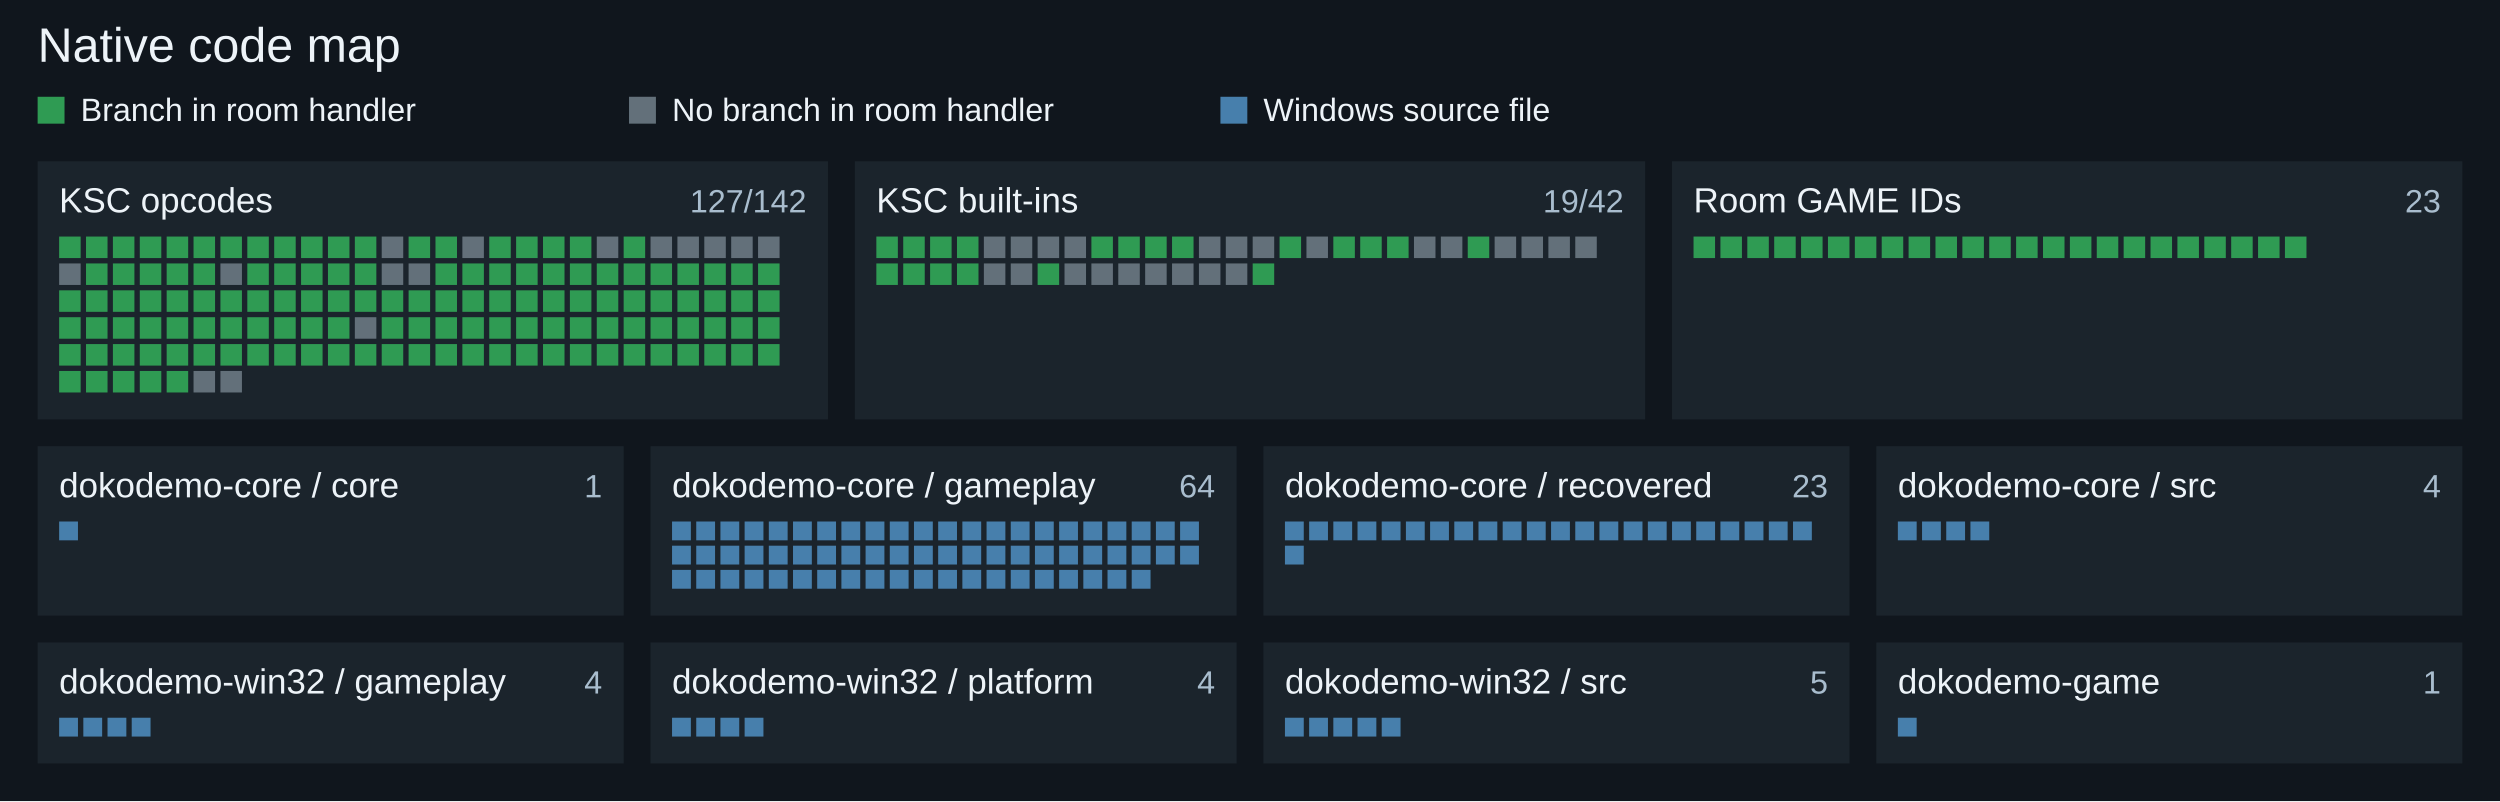
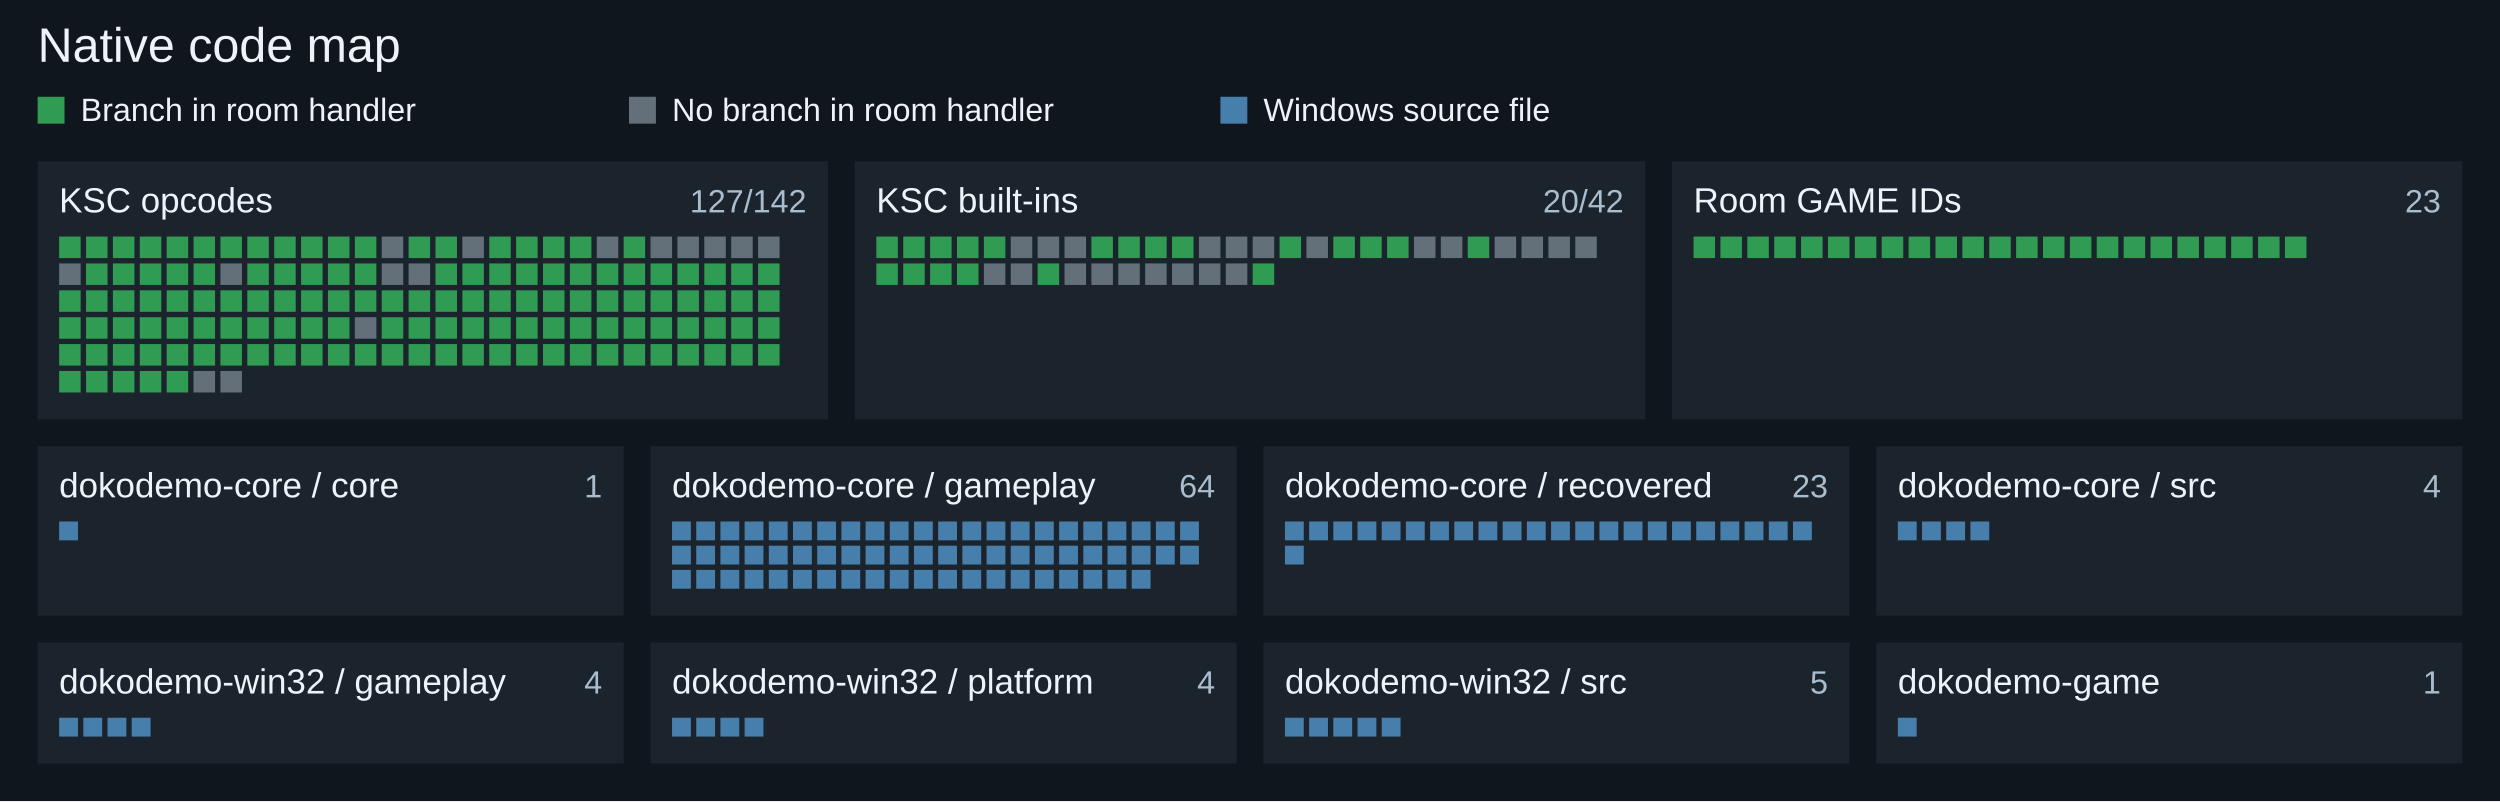
<svg xmlns="http://www.w3.org/2000/svg" width="930" height="298" viewBox="0 0 930 298" role="img" aria-label="Native code map. Each square represents a dispatch ID or Windows source file.">
  <rect x="0" y="0" width="930" height="298" fill="#10161d" />
  <g font-family="Segoe UI, Arial, sans-serif">
    <text x="14" y="23" font-size="18" fill="#edf3f8">Native code map</text>
    <rect x="14" y="36" width="10" height="10" fill="#2f9b53" />
    <text x="30" y="45" font-size="12" fill="#edf3f8">Branch in room handler</text>
    <rect x="234" y="36" width="10" height="10" fill="#63707a" />
    <text x="250" y="45" font-size="12" fill="#edf3f8">No branch in room handler</text>
    <rect x="454" y="36" width="10" height="10" fill="#477fac" />
    <text x="470" y="45" font-size="12" fill="#edf3f8">Windows source file</text>
    <rect x="14" y="60" width="294" height="96" fill="#1b242c" />
    <text x="22" y="79" font-size="13" fill="#edf3f8">KSC opcodes</text>
    <text x="300" y="79" font-size="12" fill="#a9bdce" text-anchor="end">127/142</text>
    <rect x="22" y="88" width="8" height="8" fill="#2f9b53" />
    <rect x="32" y="88" width="8" height="8" fill="#2f9b53" />
    <rect x="42" y="88" width="8" height="8" fill="#2f9b53" />
    <rect x="52" y="88" width="8" height="8" fill="#2f9b53" />
    <rect x="62" y="88" width="8" height="8" fill="#2f9b53" />
    <rect x="72" y="88" width="8" height="8" fill="#2f9b53" />
    <rect x="82" y="88" width="8" height="8" fill="#2f9b53" />
    <rect x="92" y="88" width="8" height="8" fill="#2f9b53" />
    <rect x="102" y="88" width="8" height="8" fill="#2f9b53" />
    <rect x="112" y="88" width="8" height="8" fill="#2f9b53" />
    <rect x="122" y="88" width="8" height="8" fill="#2f9b53" />
    <rect x="132" y="88" width="8" height="8" fill="#2f9b53" />
    <rect x="142" y="88" width="8" height="8" fill="#63707a" />
    <rect x="152" y="88" width="8" height="8" fill="#2f9b53" />
    <rect x="162" y="88" width="8" height="8" fill="#2f9b53" />
    <rect x="172" y="88" width="8" height="8" fill="#63707a" />
    <rect x="182" y="88" width="8" height="8" fill="#2f9b53" />
    <rect x="192" y="88" width="8" height="8" fill="#2f9b53" />
    <rect x="202" y="88" width="8" height="8" fill="#2f9b53" />
    <rect x="212" y="88" width="8" height="8" fill="#2f9b53" />
    <rect x="222" y="88" width="8" height="8" fill="#63707a" />
    <rect x="232" y="88" width="8" height="8" fill="#2f9b53" />
    <rect x="242" y="88" width="8" height="8" fill="#63707a" />
    <rect x="252" y="88" width="8" height="8" fill="#63707a" />
    <rect x="262" y="88" width="8" height="8" fill="#63707a" />
    <rect x="272" y="88" width="8" height="8" fill="#63707a" />
    <rect x="282" y="88" width="8" height="8" fill="#63707a" />
    <rect x="22" y="98" width="8" height="8" fill="#63707a" />
    <rect x="32" y="98" width="8" height="8" fill="#2f9b53" />
    <rect x="42" y="98" width="8" height="8" fill="#2f9b53" />
    <rect x="52" y="98" width="8" height="8" fill="#2f9b53" />
    <rect x="62" y="98" width="8" height="8" fill="#2f9b53" />
    <rect x="72" y="98" width="8" height="8" fill="#2f9b53" />
    <rect x="82" y="98" width="8" height="8" fill="#63707a" />
    <rect x="92" y="98" width="8" height="8" fill="#2f9b53" />
    <rect x="102" y="98" width="8" height="8" fill="#2f9b53" />
    <rect x="112" y="98" width="8" height="8" fill="#2f9b53" />
    <rect x="122" y="98" width="8" height="8" fill="#2f9b53" />
    <rect x="132" y="98" width="8" height="8" fill="#2f9b53" />
    <rect x="142" y="98" width="8" height="8" fill="#63707a" />
    <rect x="152" y="98" width="8" height="8" fill="#63707a" />
    <rect x="162" y="98" width="8" height="8" fill="#2f9b53" />
    <rect x="172" y="98" width="8" height="8" fill="#2f9b53" />
    <rect x="182" y="98" width="8" height="8" fill="#2f9b53" />
    <rect x="192" y="98" width="8" height="8" fill="#2f9b53" />
    <rect x="202" y="98" width="8" height="8" fill="#2f9b53" />
    <rect x="212" y="98" width="8" height="8" fill="#2f9b53" />
    <rect x="222" y="98" width="8" height="8" fill="#2f9b53" />
    <rect x="232" y="98" width="8" height="8" fill="#2f9b53" />
    <rect x="242" y="98" width="8" height="8" fill="#2f9b53" />
    <rect x="252" y="98" width="8" height="8" fill="#2f9b53" />
    <rect x="262" y="98" width="8" height="8" fill="#2f9b53" />
    <rect x="272" y="98" width="8" height="8" fill="#2f9b53" />
    <rect x="282" y="98" width="8" height="8" fill="#2f9b53" />
    <rect x="22" y="108" width="8" height="8" fill="#2f9b53" />
    <rect x="32" y="108" width="8" height="8" fill="#2f9b53" />
    <rect x="42" y="108" width="8" height="8" fill="#2f9b53" />
    <rect x="52" y="108" width="8" height="8" fill="#2f9b53" />
    <rect x="62" y="108" width="8" height="8" fill="#2f9b53" />
    <rect x="72" y="108" width="8" height="8" fill="#2f9b53" />
    <rect x="82" y="108" width="8" height="8" fill="#2f9b53" />
    <rect x="92" y="108" width="8" height="8" fill="#2f9b53" />
    <rect x="102" y="108" width="8" height="8" fill="#2f9b53" />
    <rect x="112" y="108" width="8" height="8" fill="#2f9b53" />
    <rect x="122" y="108" width="8" height="8" fill="#2f9b53" />
    <rect x="132" y="108" width="8" height="8" fill="#2f9b53" />
    <rect x="142" y="108" width="8" height="8" fill="#2f9b53" />
    <rect x="152" y="108" width="8" height="8" fill="#2f9b53" />
    <rect x="162" y="108" width="8" height="8" fill="#2f9b53" />
    <rect x="172" y="108" width="8" height="8" fill="#2f9b53" />
    <rect x="182" y="108" width="8" height="8" fill="#2f9b53" />
    <rect x="192" y="108" width="8" height="8" fill="#2f9b53" />
    <rect x="202" y="108" width="8" height="8" fill="#2f9b53" />
    <rect x="212" y="108" width="8" height="8" fill="#2f9b53" />
    <rect x="222" y="108" width="8" height="8" fill="#2f9b53" />
    <rect x="232" y="108" width="8" height="8" fill="#2f9b53" />
    <rect x="242" y="108" width="8" height="8" fill="#2f9b53" />
    <rect x="252" y="108" width="8" height="8" fill="#2f9b53" />
    <rect x="262" y="108" width="8" height="8" fill="#2f9b53" />
    <rect x="272" y="108" width="8" height="8" fill="#2f9b53" />
    <rect x="282" y="108" width="8" height="8" fill="#2f9b53" />
    <rect x="22" y="118" width="8" height="8" fill="#2f9b53" />
    <rect x="32" y="118" width="8" height="8" fill="#2f9b53" />
    <rect x="42" y="118" width="8" height="8" fill="#2f9b53" />
    <rect x="52" y="118" width="8" height="8" fill="#2f9b53" />
    <rect x="62" y="118" width="8" height="8" fill="#2f9b53" />
    <rect x="72" y="118" width="8" height="8" fill="#2f9b53" />
    <rect x="82" y="118" width="8" height="8" fill="#2f9b53" />
    <rect x="92" y="118" width="8" height="8" fill="#2f9b53" />
    <rect x="102" y="118" width="8" height="8" fill="#2f9b53" />
    <rect x="112" y="118" width="8" height="8" fill="#2f9b53" />
    <rect x="122" y="118" width="8" height="8" fill="#2f9b53" />
    <rect x="132" y="118" width="8" height="8" fill="#63707a" />
    <rect x="142" y="118" width="8" height="8" fill="#2f9b53" />
    <rect x="152" y="118" width="8" height="8" fill="#2f9b53" />
    <rect x="162" y="118" width="8" height="8" fill="#2f9b53" />
    <rect x="172" y="118" width="8" height="8" fill="#2f9b53" />
    <rect x="182" y="118" width="8" height="8" fill="#2f9b53" />
    <rect x="192" y="118" width="8" height="8" fill="#2f9b53" />
    <rect x="202" y="118" width="8" height="8" fill="#2f9b53" />
    <rect x="212" y="118" width="8" height="8" fill="#2f9b53" />
    <rect x="222" y="118" width="8" height="8" fill="#2f9b53" />
    <rect x="232" y="118" width="8" height="8" fill="#2f9b53" />
    <rect x="242" y="118" width="8" height="8" fill="#2f9b53" />
    <rect x="252" y="118" width="8" height="8" fill="#2f9b53" />
    <rect x="262" y="118" width="8" height="8" fill="#2f9b53" />
    <rect x="272" y="118" width="8" height="8" fill="#2f9b53" />
    <rect x="282" y="118" width="8" height="8" fill="#2f9b53" />
    <rect x="22" y="128" width="8" height="8" fill="#2f9b53" />
    <rect x="32" y="128" width="8" height="8" fill="#2f9b53" />
    <rect x="42" y="128" width="8" height="8" fill="#2f9b53" />
    <rect x="52" y="128" width="8" height="8" fill="#2f9b53" />
    <rect x="62" y="128" width="8" height="8" fill="#2f9b53" />
    <rect x="72" y="128" width="8" height="8" fill="#2f9b53" />
    <rect x="82" y="128" width="8" height="8" fill="#2f9b53" />
    <rect x="92" y="128" width="8" height="8" fill="#2f9b53" />
    <rect x="102" y="128" width="8" height="8" fill="#2f9b53" />
    <rect x="112" y="128" width="8" height="8" fill="#2f9b53" />
    <rect x="122" y="128" width="8" height="8" fill="#2f9b53" />
    <rect x="132" y="128" width="8" height="8" fill="#2f9b53" />
    <rect x="142" y="128" width="8" height="8" fill="#2f9b53" />
    <rect x="152" y="128" width="8" height="8" fill="#2f9b53" />
    <rect x="162" y="128" width="8" height="8" fill="#2f9b53" />
    <rect x="172" y="128" width="8" height="8" fill="#2f9b53" />
    <rect x="182" y="128" width="8" height="8" fill="#2f9b53" />
    <rect x="192" y="128" width="8" height="8" fill="#2f9b53" />
    <rect x="202" y="128" width="8" height="8" fill="#2f9b53" />
    <rect x="212" y="128" width="8" height="8" fill="#2f9b53" />
    <rect x="222" y="128" width="8" height="8" fill="#2f9b53" />
    <rect x="232" y="128" width="8" height="8" fill="#2f9b53" />
    <rect x="242" y="128" width="8" height="8" fill="#2f9b53" />
    <rect x="252" y="128" width="8" height="8" fill="#2f9b53" />
    <rect x="262" y="128" width="8" height="8" fill="#2f9b53" />
    <rect x="272" y="128" width="8" height="8" fill="#2f9b53" />
    <rect x="282" y="128" width="8" height="8" fill="#2f9b53" />
    <rect x="22" y="138" width="8" height="8" fill="#2f9b53" />
    <rect x="32" y="138" width="8" height="8" fill="#2f9b53" />
    <rect x="42" y="138" width="8" height="8" fill="#2f9b53" />
    <rect x="52" y="138" width="8" height="8" fill="#2f9b53" />
    <rect x="62" y="138" width="8" height="8" fill="#2f9b53" />
    <rect x="72" y="138" width="8" height="8" fill="#63707a" />
    <rect x="82" y="138" width="8" height="8" fill="#63707a" />
    <rect x="318" y="60" width="294" height="96" fill="#1b242c" />
    <text x="326" y="79" font-size="13" fill="#edf3f8">KSC built-ins</text>
-     <text x="604" y="79" font-size="12" fill="#a9bdce" text-anchor="end">19/42</text>
+     <text x="604" y="79" font-size="12" fill="#a9bdce" text-anchor="end">20/42</text>
    <rect x="326" y="88" width="8" height="8" fill="#2f9b53" />
    <rect x="336" y="88" width="8" height="8" fill="#2f9b53" />
    <rect x="346" y="88" width="8" height="8" fill="#2f9b53" />
    <rect x="356" y="88" width="8" height="8" fill="#2f9b53" />
-     <rect x="366" y="88" width="8" height="8" fill="#63707a" />
+     <rect x="366" y="88" width="8" height="8" fill="#2f9b53" />
    <rect x="376" y="88" width="8" height="8" fill="#63707a" />
    <rect x="386" y="88" width="8" height="8" fill="#63707a" />
    <rect x="396" y="88" width="8" height="8" fill="#63707a" />
    <rect x="406" y="88" width="8" height="8" fill="#2f9b53" />
    <rect x="416" y="88" width="8" height="8" fill="#2f9b53" />
    <rect x="426" y="88" width="8" height="8" fill="#2f9b53" />
    <rect x="436" y="88" width="8" height="8" fill="#2f9b53" />
    <rect x="446" y="88" width="8" height="8" fill="#63707a" />
    <rect x="456" y="88" width="8" height="8" fill="#63707a" />
    <rect x="466" y="88" width="8" height="8" fill="#63707a" />
    <rect x="476" y="88" width="8" height="8" fill="#2f9b53" />
    <rect x="486" y="88" width="8" height="8" fill="#63707a" />
    <rect x="496" y="88" width="8" height="8" fill="#2f9b53" />
    <rect x="506" y="88" width="8" height="8" fill="#2f9b53" />
    <rect x="516" y="88" width="8" height="8" fill="#2f9b53" />
    <rect x="526" y="88" width="8" height="8" fill="#63707a" />
    <rect x="536" y="88" width="8" height="8" fill="#63707a" />
    <rect x="546" y="88" width="8" height="8" fill="#2f9b53" />
    <rect x="556" y="88" width="8" height="8" fill="#63707a" />
    <rect x="566" y="88" width="8" height="8" fill="#63707a" />
    <rect x="576" y="88" width="8" height="8" fill="#63707a" />
    <rect x="586" y="88" width="8" height="8" fill="#63707a" />
    <rect x="326" y="98" width="8" height="8" fill="#2f9b53" />
    <rect x="336" y="98" width="8" height="8" fill="#2f9b53" />
    <rect x="346" y="98" width="8" height="8" fill="#2f9b53" />
    <rect x="356" y="98" width="8" height="8" fill="#2f9b53" />
    <rect x="366" y="98" width="8" height="8" fill="#63707a" />
    <rect x="376" y="98" width="8" height="8" fill="#63707a" />
    <rect x="386" y="98" width="8" height="8" fill="#2f9b53" />
    <rect x="396" y="98" width="8" height="8" fill="#63707a" />
    <rect x="406" y="98" width="8" height="8" fill="#63707a" />
    <rect x="416" y="98" width="8" height="8" fill="#63707a" />
    <rect x="426" y="98" width="8" height="8" fill="#63707a" />
    <rect x="436" y="98" width="8" height="8" fill="#63707a" />
    <rect x="446" y="98" width="8" height="8" fill="#63707a" />
    <rect x="456" y="98" width="8" height="8" fill="#63707a" />
    <rect x="466" y="98" width="8" height="8" fill="#2f9b53" />
    <rect x="622" y="60" width="294" height="96" fill="#1b242c" />
    <text x="630" y="79" font-size="13" fill="#edf3f8">Room GAME IDs</text>
    <text x="908" y="79" font-size="12" fill="#a9bdce" text-anchor="end">23</text>
    <rect x="630" y="88" width="8" height="8" fill="#2f9b53" />
    <rect x="640" y="88" width="8" height="8" fill="#2f9b53" />
    <rect x="650" y="88" width="8" height="8" fill="#2f9b53" />
    <rect x="660" y="88" width="8" height="8" fill="#2f9b53" />
    <rect x="670" y="88" width="8" height="8" fill="#2f9b53" />
    <rect x="680" y="88" width="8" height="8" fill="#2f9b53" />
    <rect x="690" y="88" width="8" height="8" fill="#2f9b53" />
    <rect x="700" y="88" width="8" height="8" fill="#2f9b53" />
    <rect x="710" y="88" width="8" height="8" fill="#2f9b53" />
    <rect x="720" y="88" width="8" height="8" fill="#2f9b53" />
    <rect x="730" y="88" width="8" height="8" fill="#2f9b53" />
    <rect x="740" y="88" width="8" height="8" fill="#2f9b53" />
    <rect x="750" y="88" width="8" height="8" fill="#2f9b53" />
    <rect x="760" y="88" width="8" height="8" fill="#2f9b53" />
    <rect x="770" y="88" width="8" height="8" fill="#2f9b53" />
    <rect x="780" y="88" width="8" height="8" fill="#2f9b53" />
    <rect x="790" y="88" width="8" height="8" fill="#2f9b53" />
    <rect x="800" y="88" width="8" height="8" fill="#2f9b53" />
    <rect x="810" y="88" width="8" height="8" fill="#2f9b53" />
    <rect x="820" y="88" width="8" height="8" fill="#2f9b53" />
    <rect x="830" y="88" width="8" height="8" fill="#2f9b53" />
    <rect x="840" y="88" width="8" height="8" fill="#2f9b53" />
    <rect x="850" y="88" width="8" height="8" fill="#2f9b53" />
    <rect x="14" y="166" width="218" height="63" fill="#1b242c" />
    <text x="22" y="185" font-size="13" fill="#edf3f8">dokodemo-core / core</text>
    <text x="224" y="185" font-size="12" fill="#a9bdce" text-anchor="end">1</text>
    <rect x="22" y="194" width="7" height="7" fill="#477fac" />
    <rect x="242" y="166" width="218" height="63" fill="#1b242c" />
    <text x="250" y="185" font-size="13" fill="#edf3f8">dokodemo-core / gameplay</text>
    <text x="452" y="185" font-size="12" fill="#a9bdce" text-anchor="end">64</text>
    <rect x="250" y="194" width="7" height="7" fill="#477fac" />
    <rect x="259" y="194" width="7" height="7" fill="#477fac" />
    <rect x="268" y="194" width="7" height="7" fill="#477fac" />
    <rect x="277" y="194" width="7" height="7" fill="#477fac" />
    <rect x="286" y="194" width="7" height="7" fill="#477fac" />
    <rect x="295" y="194" width="7" height="7" fill="#477fac" />
    <rect x="304" y="194" width="7" height="7" fill="#477fac" />
    <rect x="313" y="194" width="7" height="7" fill="#477fac" />
    <rect x="322" y="194" width="7" height="7" fill="#477fac" />
    <rect x="331" y="194" width="7" height="7" fill="#477fac" />
    <rect x="340" y="194" width="7" height="7" fill="#477fac" />
    <rect x="349" y="194" width="7" height="7" fill="#477fac" />
    <rect x="358" y="194" width="7" height="7" fill="#477fac" />
    <rect x="367" y="194" width="7" height="7" fill="#477fac" />
    <rect x="376" y="194" width="7" height="7" fill="#477fac" />
    <rect x="385" y="194" width="7" height="7" fill="#477fac" />
    <rect x="394" y="194" width="7" height="7" fill="#477fac" />
    <rect x="403" y="194" width="7" height="7" fill="#477fac" />
    <rect x="412" y="194" width="7" height="7" fill="#477fac" />
    <rect x="421" y="194" width="7" height="7" fill="#477fac" />
    <rect x="430" y="194" width="7" height="7" fill="#477fac" />
    <rect x="439" y="194" width="7" height="7" fill="#477fac" />
    <rect x="250" y="203" width="7" height="7" fill="#477fac" />
    <rect x="259" y="203" width="7" height="7" fill="#477fac" />
    <rect x="268" y="203" width="7" height="7" fill="#477fac" />
    <rect x="277" y="203" width="7" height="7" fill="#477fac" />
    <rect x="286" y="203" width="7" height="7" fill="#477fac" />
    <rect x="295" y="203" width="7" height="7" fill="#477fac" />
    <rect x="304" y="203" width="7" height="7" fill="#477fac" />
    <rect x="313" y="203" width="7" height="7" fill="#477fac" />
    <rect x="322" y="203" width="7" height="7" fill="#477fac" />
    <rect x="331" y="203" width="7" height="7" fill="#477fac" />
    <rect x="340" y="203" width="7" height="7" fill="#477fac" />
    <rect x="349" y="203" width="7" height="7" fill="#477fac" />
    <rect x="358" y="203" width="7" height="7" fill="#477fac" />
    <rect x="367" y="203" width="7" height="7" fill="#477fac" />
    <rect x="376" y="203" width="7" height="7" fill="#477fac" />
    <rect x="385" y="203" width="7" height="7" fill="#477fac" />
    <rect x="394" y="203" width="7" height="7" fill="#477fac" />
    <rect x="403" y="203" width="7" height="7" fill="#477fac" />
    <rect x="412" y="203" width="7" height="7" fill="#477fac" />
    <rect x="421" y="203" width="7" height="7" fill="#477fac" />
    <rect x="430" y="203" width="7" height="7" fill="#477fac" />
    <rect x="439" y="203" width="7" height="7" fill="#477fac" />
    <rect x="250" y="212" width="7" height="7" fill="#477fac" />
    <rect x="259" y="212" width="7" height="7" fill="#477fac" />
    <rect x="268" y="212" width="7" height="7" fill="#477fac" />
    <rect x="277" y="212" width="7" height="7" fill="#477fac" />
    <rect x="286" y="212" width="7" height="7" fill="#477fac" />
    <rect x="295" y="212" width="7" height="7" fill="#477fac" />
    <rect x="304" y="212" width="7" height="7" fill="#477fac" />
    <rect x="313" y="212" width="7" height="7" fill="#477fac" />
    <rect x="322" y="212" width="7" height="7" fill="#477fac" />
    <rect x="331" y="212" width="7" height="7" fill="#477fac" />
    <rect x="340" y="212" width="7" height="7" fill="#477fac" />
    <rect x="349" y="212" width="7" height="7" fill="#477fac" />
    <rect x="358" y="212" width="7" height="7" fill="#477fac" />
    <rect x="367" y="212" width="7" height="7" fill="#477fac" />
    <rect x="376" y="212" width="7" height="7" fill="#477fac" />
    <rect x="385" y="212" width="7" height="7" fill="#477fac" />
    <rect x="394" y="212" width="7" height="7" fill="#477fac" />
    <rect x="403" y="212" width="7" height="7" fill="#477fac" />
    <rect x="412" y="212" width="7" height="7" fill="#477fac" />
    <rect x="421" y="212" width="7" height="7" fill="#477fac" />
    <rect x="470" y="166" width="218" height="63" fill="#1b242c" />
    <text x="478" y="185" font-size="13" fill="#edf3f8">dokodemo-core / recovered</text>
    <text x="680" y="185" font-size="12" fill="#a9bdce" text-anchor="end">23</text>
    <rect x="478" y="194" width="7" height="7" fill="#477fac" />
    <rect x="487" y="194" width="7" height="7" fill="#477fac" />
    <rect x="496" y="194" width="7" height="7" fill="#477fac" />
    <rect x="505" y="194" width="7" height="7" fill="#477fac" />
    <rect x="514" y="194" width="7" height="7" fill="#477fac" />
    <rect x="523" y="194" width="7" height="7" fill="#477fac" />
    <rect x="532" y="194" width="7" height="7" fill="#477fac" />
    <rect x="541" y="194" width="7" height="7" fill="#477fac" />
    <rect x="550" y="194" width="7" height="7" fill="#477fac" />
    <rect x="559" y="194" width="7" height="7" fill="#477fac" />
    <rect x="568" y="194" width="7" height="7" fill="#477fac" />
    <rect x="577" y="194" width="7" height="7" fill="#477fac" />
    <rect x="586" y="194" width="7" height="7" fill="#477fac" />
    <rect x="595" y="194" width="7" height="7" fill="#477fac" />
    <rect x="604" y="194" width="7" height="7" fill="#477fac" />
    <rect x="613" y="194" width="7" height="7" fill="#477fac" />
    <rect x="622" y="194" width="7" height="7" fill="#477fac" />
    <rect x="631" y="194" width="7" height="7" fill="#477fac" />
    <rect x="640" y="194" width="7" height="7" fill="#477fac" />
    <rect x="649" y="194" width="7" height="7" fill="#477fac" />
    <rect x="658" y="194" width="7" height="7" fill="#477fac" />
    <rect x="667" y="194" width="7" height="7" fill="#477fac" />
    <rect x="478" y="203" width="7" height="7" fill="#477fac" />
    <rect x="698" y="166" width="218" height="63" fill="#1b242c" />
    <text x="706" y="185" font-size="13" fill="#edf3f8">dokodemo-core / src</text>
    <text x="908" y="185" font-size="12" fill="#a9bdce" text-anchor="end">4</text>
    <rect x="706" y="194" width="7" height="7" fill="#477fac" />
    <rect x="715" y="194" width="7" height="7" fill="#477fac" />
    <rect x="724" y="194" width="7" height="7" fill="#477fac" />
    <rect x="733" y="194" width="7" height="7" fill="#477fac" />
    <rect x="14" y="239" width="218" height="45" fill="#1b242c" />
    <text x="22" y="258" font-size="13" fill="#edf3f8">dokodemo-win32 / gameplay</text>
    <text x="224" y="258" font-size="12" fill="#a9bdce" text-anchor="end">4</text>
    <rect x="22" y="267" width="7" height="7" fill="#477fac" />
    <rect x="31" y="267" width="7" height="7" fill="#477fac" />
    <rect x="40" y="267" width="7" height="7" fill="#477fac" />
    <rect x="49" y="267" width="7" height="7" fill="#477fac" />
    <rect x="242" y="239" width="218" height="45" fill="#1b242c" />
    <text x="250" y="258" font-size="13" fill="#edf3f8">dokodemo-win32 / platform</text>
    <text x="452" y="258" font-size="12" fill="#a9bdce" text-anchor="end">4</text>
    <rect x="250" y="267" width="7" height="7" fill="#477fac" />
    <rect x="259" y="267" width="7" height="7" fill="#477fac" />
    <rect x="268" y="267" width="7" height="7" fill="#477fac" />
    <rect x="277" y="267" width="7" height="7" fill="#477fac" />
    <rect x="470" y="239" width="218" height="45" fill="#1b242c" />
    <text x="478" y="258" font-size="13" fill="#edf3f8">dokodemo-win32 / src</text>
    <text x="680" y="258" font-size="12" fill="#a9bdce" text-anchor="end">5</text>
    <rect x="478" y="267" width="7" height="7" fill="#477fac" />
    <rect x="487" y="267" width="7" height="7" fill="#477fac" />
    <rect x="496" y="267" width="7" height="7" fill="#477fac" />
    <rect x="505" y="267" width="7" height="7" fill="#477fac" />
    <rect x="514" y="267" width="7" height="7" fill="#477fac" />
    <rect x="698" y="239" width="218" height="45" fill="#1b242c" />
    <text x="706" y="258" font-size="13" fill="#edf3f8">dokodemo-game</text>
    <text x="908" y="258" font-size="12" fill="#a9bdce" text-anchor="end">1</text>
    <rect x="706" y="267" width="7" height="7" fill="#477fac" />
  </g>
</svg>
